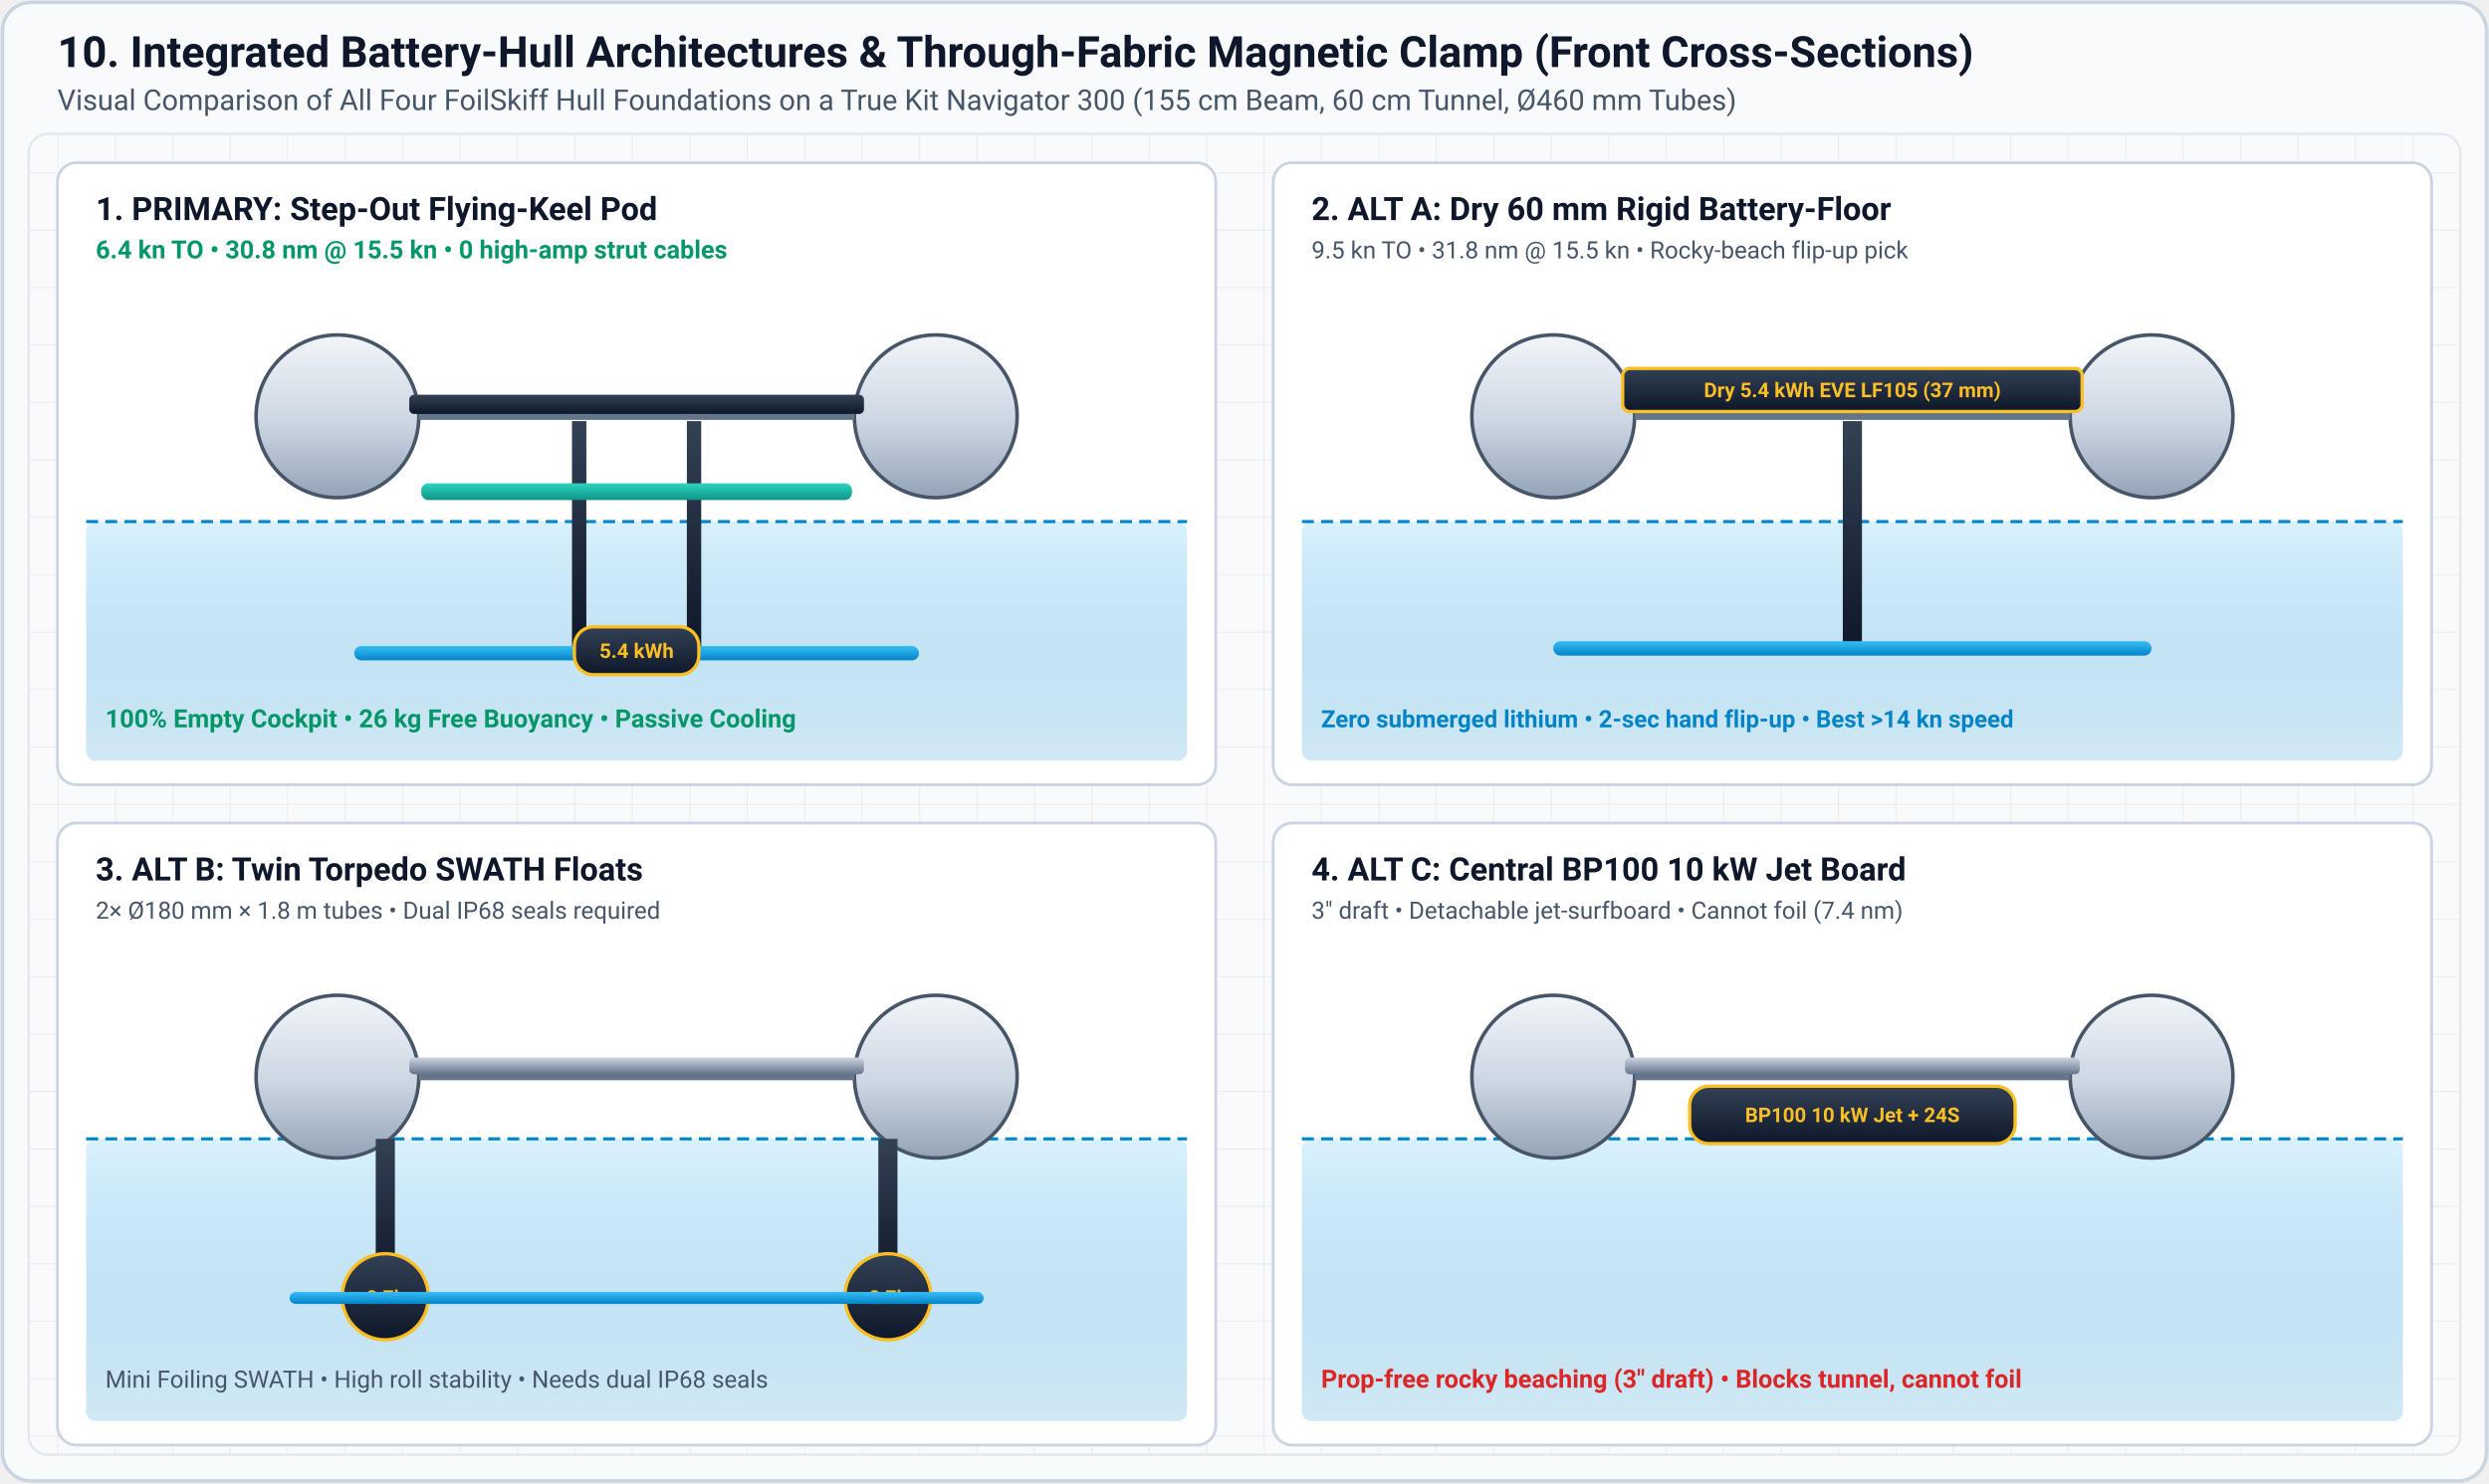
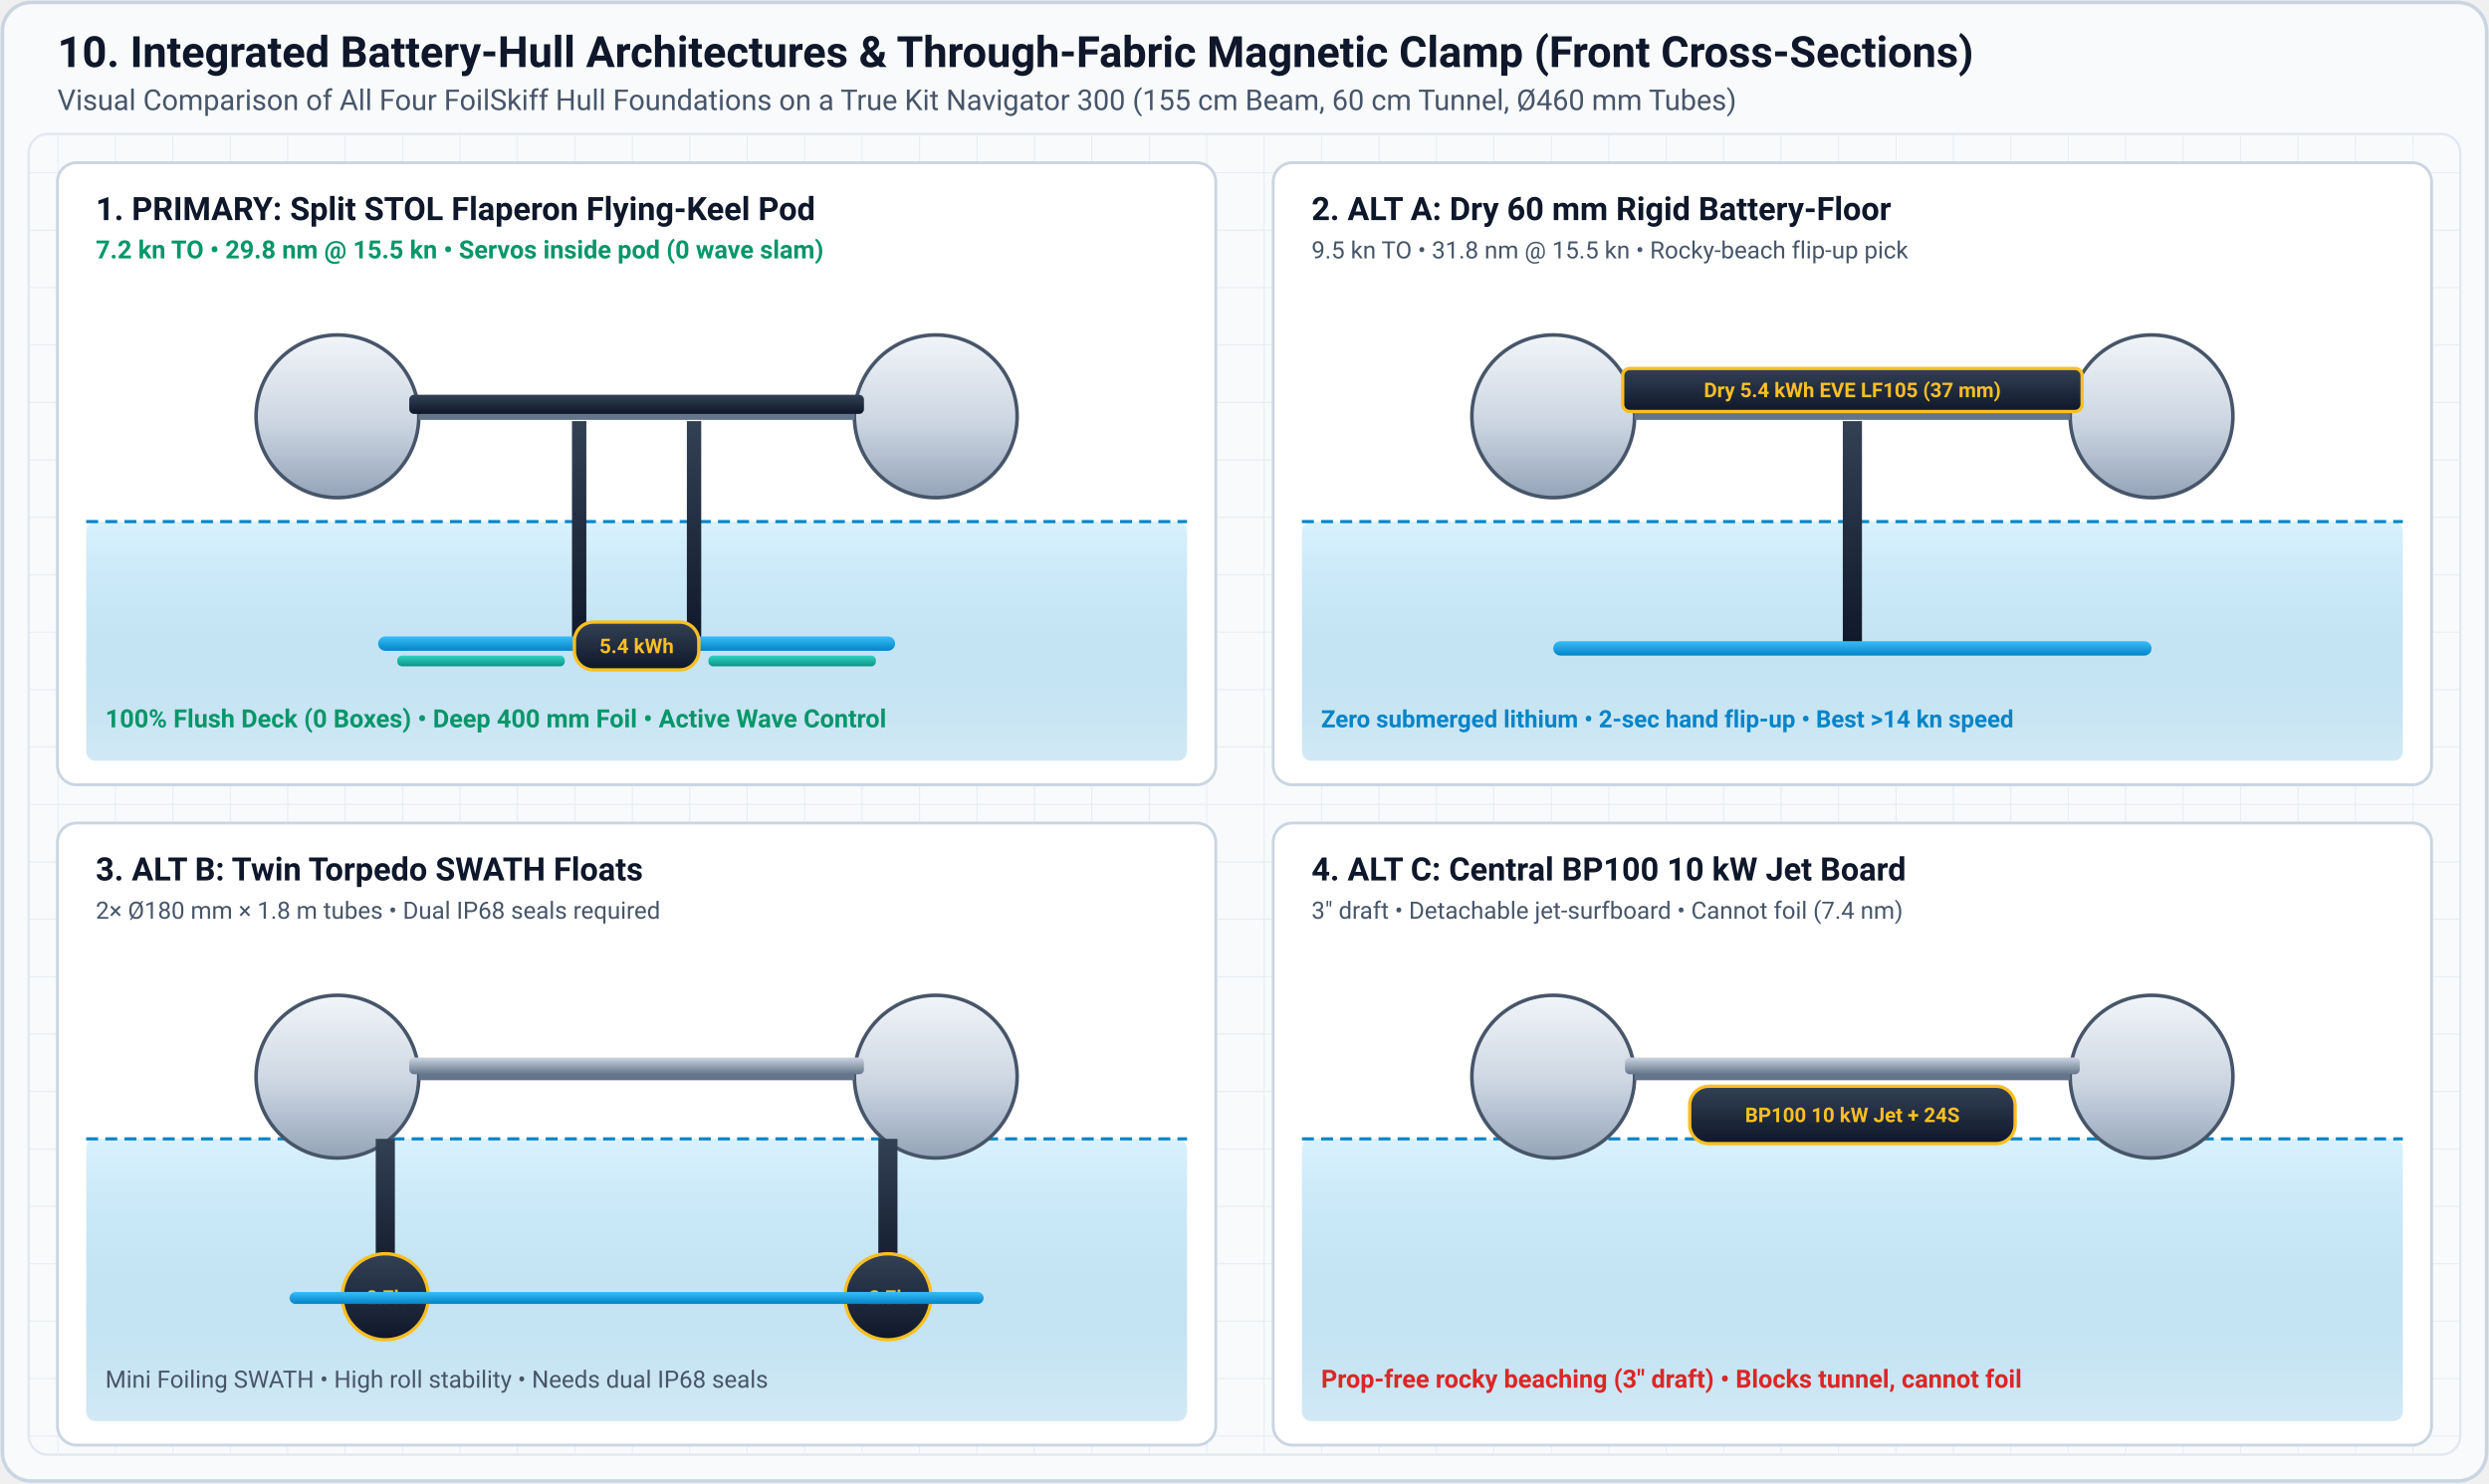
<svg xmlns="http://www.w3.org/2000/svg" viewBox="0 0 1040 620" width="1040" height="620">
  <defs>
    <pattern id="grid" width="24" height="24" patternUnits="userSpaceOnUse">
      <path d="M 24 0 L 0 0 0 24" fill="none" stroke="#E2E8F0" stroke-width="0.6" />
    </pattern>
    <linearGradient id="carbon" x1="0" y1="0" x2="0" y2="1">
      <stop offset="0%" stop-color="#334155" />
      <stop offset="100%" stop-color="#0F172A" />
    </linearGradient>
    <linearGradient id="alu" x1="0" y1="0" x2="0" y2="1">
      <stop offset="0%" stop-color="#CBD5E1" />
      <stop offset="100%" stop-color="#64748B" />
    </linearGradient>
    <linearGradient id="wingBlue" x1="0" y1="0" x2="0" y2="1">
      <stop offset="0%" stop-color="#38BDF8" />
      <stop offset="100%" stop-color="#0284C7" />
    </linearGradient>
    <linearGradient id="wingTeal" x1="0" y1="0" x2="0" y2="1">
      <stop offset="0%" stop-color="#2DD4BF" />
      <stop offset="100%" stop-color="#0D9488" />
    </linearGradient>
    <linearGradient id="water" x1="0" y1="0" x2="0" y2="1">
      <stop offset="0%" stop-color="#BAE6FD" stop-opacity="0.55" />
      <stop offset="100%" stop-color="#0284C7" stop-opacity="0.18" />
    </linearGradient>
    <linearGradient id="kevlar" x1="0" y1="0" x2="1" y2="0">
      <stop offset="0%" stop-color="#FBBF24" />
      <stop offset="100%" stop-color="#D97706" />
    </linearGradient>
    <linearGradient id="tubeGrad" x1="0" y1="0" x2="0" y2="1">
      <stop offset="0%" stop-color="#F1F5F9" />
      <stop offset="55%" stop-color="#CBD5E1" />
      <stop offset="100%" stop-color="#94A3B8" />
    </linearGradient>
    <marker id="arrDark" viewBox="0 0 10 10" refX="8" refY="5" markerWidth="6" markerHeight="6" orient="auto-start-reverse">
      <path d="M 0 1 L 10 5 L 0 9 z" fill="#334155" />
    </marker>
    <marker id="arrBlue" viewBox="0 0 10 10" refX="8" refY="5" markerWidth="6" markerHeight="6" orient="auto-start-reverse">
      <path d="M 0 1 L 10 5 L 0 9 z" fill="#0284C7" />
    </marker>
    <marker id="arrGreen" viewBox="0 0 10 10" refX="8" refY="5" markerWidth="6" markerHeight="6" orient="auto-start-reverse">
      <path d="M 0 1 L 10 5 L 0 9 z" fill="#059669" />
    </marker>
    <marker id="arrRed" viewBox="0 0 10 10" refX="8" refY="5" markerWidth="6" markerHeight="6" orient="auto-start-reverse">
      <path d="M 0 1 L 10 5 L 0 9 z" fill="#DC2626" />
    </marker>
    <style>
      text { font-family: -apple-system, BlinkMacSystemFont, "Segoe UI", Roboto, Helvetica, Arial, sans-serif; }
      .title { font-size: 18px; font-weight: 700; fill: #0F172A; }
      .sub { font-size: 12px; fill: #475569; }
      .sec { font-size: 13.5px; font-weight: 700; fill: #0F172A; }
      .lbl { font-size: 11px; font-weight: 600; fill: #1E293B; }
      .lbl-sm { font-size: 10px; fill: #475569; }
      .lbl-w { font-size: 10.5px; font-weight: 700; fill: #FFFFFF; }
      .dim { font-size: 10px; font-weight: 600; fill: #0284C7; }
      .ok { font-size: 10.5px; font-weight: 700; fill: #059669; }
      .warn { font-size: 10.5px; font-weight: 700; fill: #DC2626; }
    </style>
  </defs>
  <rect x="1" y="1" width="1038" height="618" rx="12" fill="#F8FAFC" stroke="#CBD5E1" stroke-width="1.5" />
  <rect x="12" y="56" width="1016" height="552" rx="8" fill="url(#grid)" stroke="#E2E8F0" stroke-width="1" />
  <text x="24" y="28" class="title">10. Integrated Battery-Hull Architectures &amp; Through-Fabric Magnetic Clamp (Front Cross-Sections)</text>
  <text x="24" y="46" class="sub">Visual Comparison of All Four FoilSkiff Hull Foundations on a True Kit Navigator 300 (155 cm Beam, 60 cm Tunnel, Ø460 mm Tubes)</text>
  <rect x="24" y="68" width="484" height="260" rx="8" fill="#FFFFFF" stroke="#CBD5E1" stroke-width="1.2" />
-   <text x="40" y="92" class="sec">1. PRIMARY: Step-Out Flying-Keel Pod</text>
-   <text x="40" y="108" class="ok">6.4 kn TO • 30.8 nm @ 15.5 kn • 0 high-amp strut cables</text>
+   <text x="40" y="92" class="sec">1. PRIMARY: Split STOL Flaperon Flying-Keel Pod</text>
+   <text x="40" y="108" class="ok">7.2 kn TO • 29.8 nm @ 15.5 kn • Servos inside pod (0 wave slam)</text>
  <rect x="36" y="218" width="460" height="100" rx="4" fill="url(#water)" />
  <line x1="36" y1="218" x2="496" y2="218" stroke="#0284C7" stroke-width="1.3" stroke-dasharray="5,3" />
  <circle cx="141" cy="174" r="34" fill="url(#tubeGrad)" stroke="#475569" stroke-width="1.5" />
  <circle cx="391" cy="174" r="34" fill="url(#tubeGrad)" stroke="#475569" stroke-width="1.5" />
  <line x1="175" y1="174" x2="357" y2="174" stroke="#64748B" stroke-width="3" />
  <rect x="171" y="165" width="190" height="8" rx="2" fill="url(#carbon)" />
  <rect x="239" y="176" width="6" height="96" fill="url(#carbon)" />
  <rect x="287" y="176" width="6" height="96" fill="url(#carbon)" />
-   <rect x="176" y="202" width="180" height="7" rx="3" fill="url(#wingTeal)" />
-   <rect x="148" y="270" width="236" height="6" rx="3" fill="url(#wingBlue)" />
-   <rect x="240" y="262" width="52" height="20" rx="8" fill="url(#carbon)" stroke="#FBBF24" stroke-width="1.4" />
-   <text x="266" y="275" text-anchor="middle" style="font-size:8.5px;fill:#FBBF24;font-weight:700;">5.4 kWh</text>
-   <text x="44" y="304" class="ok">100% Empty Cockpit • 26 kg Free Buoyancy • Passive Cooling</text>
+   <rect x="158" y="266" width="216" height="6" rx="3" fill="url(#wingBlue)" />
+   <rect x="166" y="274" width="70" height="4.5" rx="2" fill="url(#wingTeal)" />
+   <rect x="296" y="274" width="70" height="4.5" rx="2" fill="url(#wingTeal)" />
+   <rect x="240" y="260" width="52" height="20" rx="8" fill="url(#carbon)" stroke="#FBBF24" stroke-width="1.4" />
+   <text x="266" y="273" text-anchor="middle" style="font-size:8.5px;fill:#FBBF24;font-weight:700;">5.4 kWh</text>
+   <text x="44" y="304" class="ok">100% Flush Deck (0 Boxes) • Deep 400 mm Foil • Active Wave Control</text>
  <rect x="532" y="68" width="484" height="260" rx="8" fill="#FFFFFF" stroke="#CBD5E1" stroke-width="1.2" />
  <text x="548" y="92" class="sec">2. ALT A: Dry 60 mm Rigid Battery-Floor</text>
  <text x="548" y="108" class="lbl-sm">9.5 kn TO • 31.8 nm @ 15.5 kn • Rocky-beach flip-up pick</text>
  <rect x="544" y="218" width="460" height="100" rx="4" fill="url(#water)" />
  <line x1="544" y1="218" x2="1004" y2="218" stroke="#0284C7" stroke-width="1.3" stroke-dasharray="5,3" />
  <circle cx="649" cy="174" r="34" fill="url(#tubeGrad)" stroke="#475569" stroke-width="1.5" />
  <circle cx="899" cy="174" r="34" fill="url(#tubeGrad)" stroke="#475569" stroke-width="1.5" />
  <line x1="683" y1="174" x2="865" y2="174" stroke="#64748B" stroke-width="3" />
  <rect x="678" y="154" width="192" height="18" rx="3" fill="url(#carbon)" stroke="#FBBF24" stroke-width="1.4" />
  <text x="774" y="166" text-anchor="middle" style="font-size:8.5px;fill:#FBBF24;font-weight:700;">Dry 5.4 kWh EVE LF105 (37 mm)</text>
  <rect x="770" y="176" width="8" height="96" fill="url(#carbon)" />
  <rect x="649" y="268" width="250" height="6" rx="3" fill="url(#wingBlue)" />
  <text x="552" y="304" class="dim">Zero submerged lithium • 2-sec hand flip-up • Best &gt;14 kn speed</text>
  <rect x="24" y="344" width="484" height="260" rx="8" fill="#FFFFFF" stroke="#CBD5E1" stroke-width="1.2" />
  <text x="40" y="368" class="sec">3. ALT B: Twin Torpedo SWATH Floats</text>
  <text x="40" y="384" class="lbl-sm">2× Ø180 mm × 1.8 m tubes • Dual IP68 seals required</text>
  <rect x="36" y="476" width="460" height="118" rx="4" fill="url(#water)" />
  <line x1="36" y1="476" x2="496" y2="476" stroke="#0284C7" stroke-width="1.3" stroke-dasharray="5,3" />
  <circle cx="141" cy="450" r="34" fill="url(#tubeGrad)" stroke="#475569" stroke-width="1.5" />
  <circle cx="391" cy="450" r="34" fill="url(#tubeGrad)" stroke="#475569" stroke-width="1.5" />
  <line x1="175" y1="450" x2="357" y2="450" stroke="#64748B" stroke-width="3" />
  <rect x="171" y="442" width="190" height="7" rx="2" fill="url(#alu)" />
  <rect x="157" y="476" width="8" height="62" fill="url(#carbon)" />
  <circle cx="161" cy="542" r="18" fill="url(#carbon)" stroke="#FBBF24" stroke-width="1.4" />
  <text x="161" y="545" text-anchor="middle" style="font-size:8px;fill:#FBBF24;font-weight:700;">2.7k</text>
  <rect x="367" y="476" width="8" height="62" fill="url(#carbon)" />
  <circle cx="371" cy="542" r="18" fill="url(#carbon)" stroke="#FBBF24" stroke-width="1.4" />
  <text x="371" y="545" text-anchor="middle" style="font-size:8px;fill:#FBBF24;font-weight:700;">2.7k</text>
  <rect x="121" y="540" width="290" height="5" rx="2.5" fill="url(#wingBlue)" />
  <text x="44" y="580" class="lbl-sm">Mini Foiling SWATH • High roll stability • Needs dual IP68 seals</text>
  <rect x="532" y="344" width="484" height="260" rx="8" fill="#FFFFFF" stroke="#CBD5E1" stroke-width="1.2" />
  <text x="548" y="368" class="sec">4. ALT C: Central BP100 10 kW Jet Board</text>
  <text x="548" y="384" class="lbl-sm">3" draft • Detachable jet-surfboard • Cannot foil (7.4 nm)</text>
  <rect x="544" y="476" width="460" height="118" rx="4" fill="url(#water)" />
  <line x1="544" y1="476" x2="1004" y2="476" stroke="#0284C7" stroke-width="1.3" stroke-dasharray="5,3" />
  <circle cx="649" cy="450" r="34" fill="url(#tubeGrad)" stroke="#475569" stroke-width="1.5" />
  <circle cx="899" cy="450" r="34" fill="url(#tubeGrad)" stroke="#475569" stroke-width="1.5" />
  <line x1="683" y1="450" x2="865" y2="450" stroke="#64748B" stroke-width="3" />
  <rect x="679" y="442" width="190" height="7" rx="2" fill="url(#alu)" />
  <rect x="706" y="454" width="136" height="24" rx="8" fill="url(#carbon)" stroke="#FBBF24" stroke-width="1.4" />
  <text x="774" y="469" text-anchor="middle" style="font-size:8.5px;fill:#FBBF24;font-weight:700;">BP100 10 kW Jet + 24S</text>
  <text x="552" y="580" class="warn">Prop-free rocky beaching (3" draft) • Blocks tunnel, cannot foil</text>
</svg>
